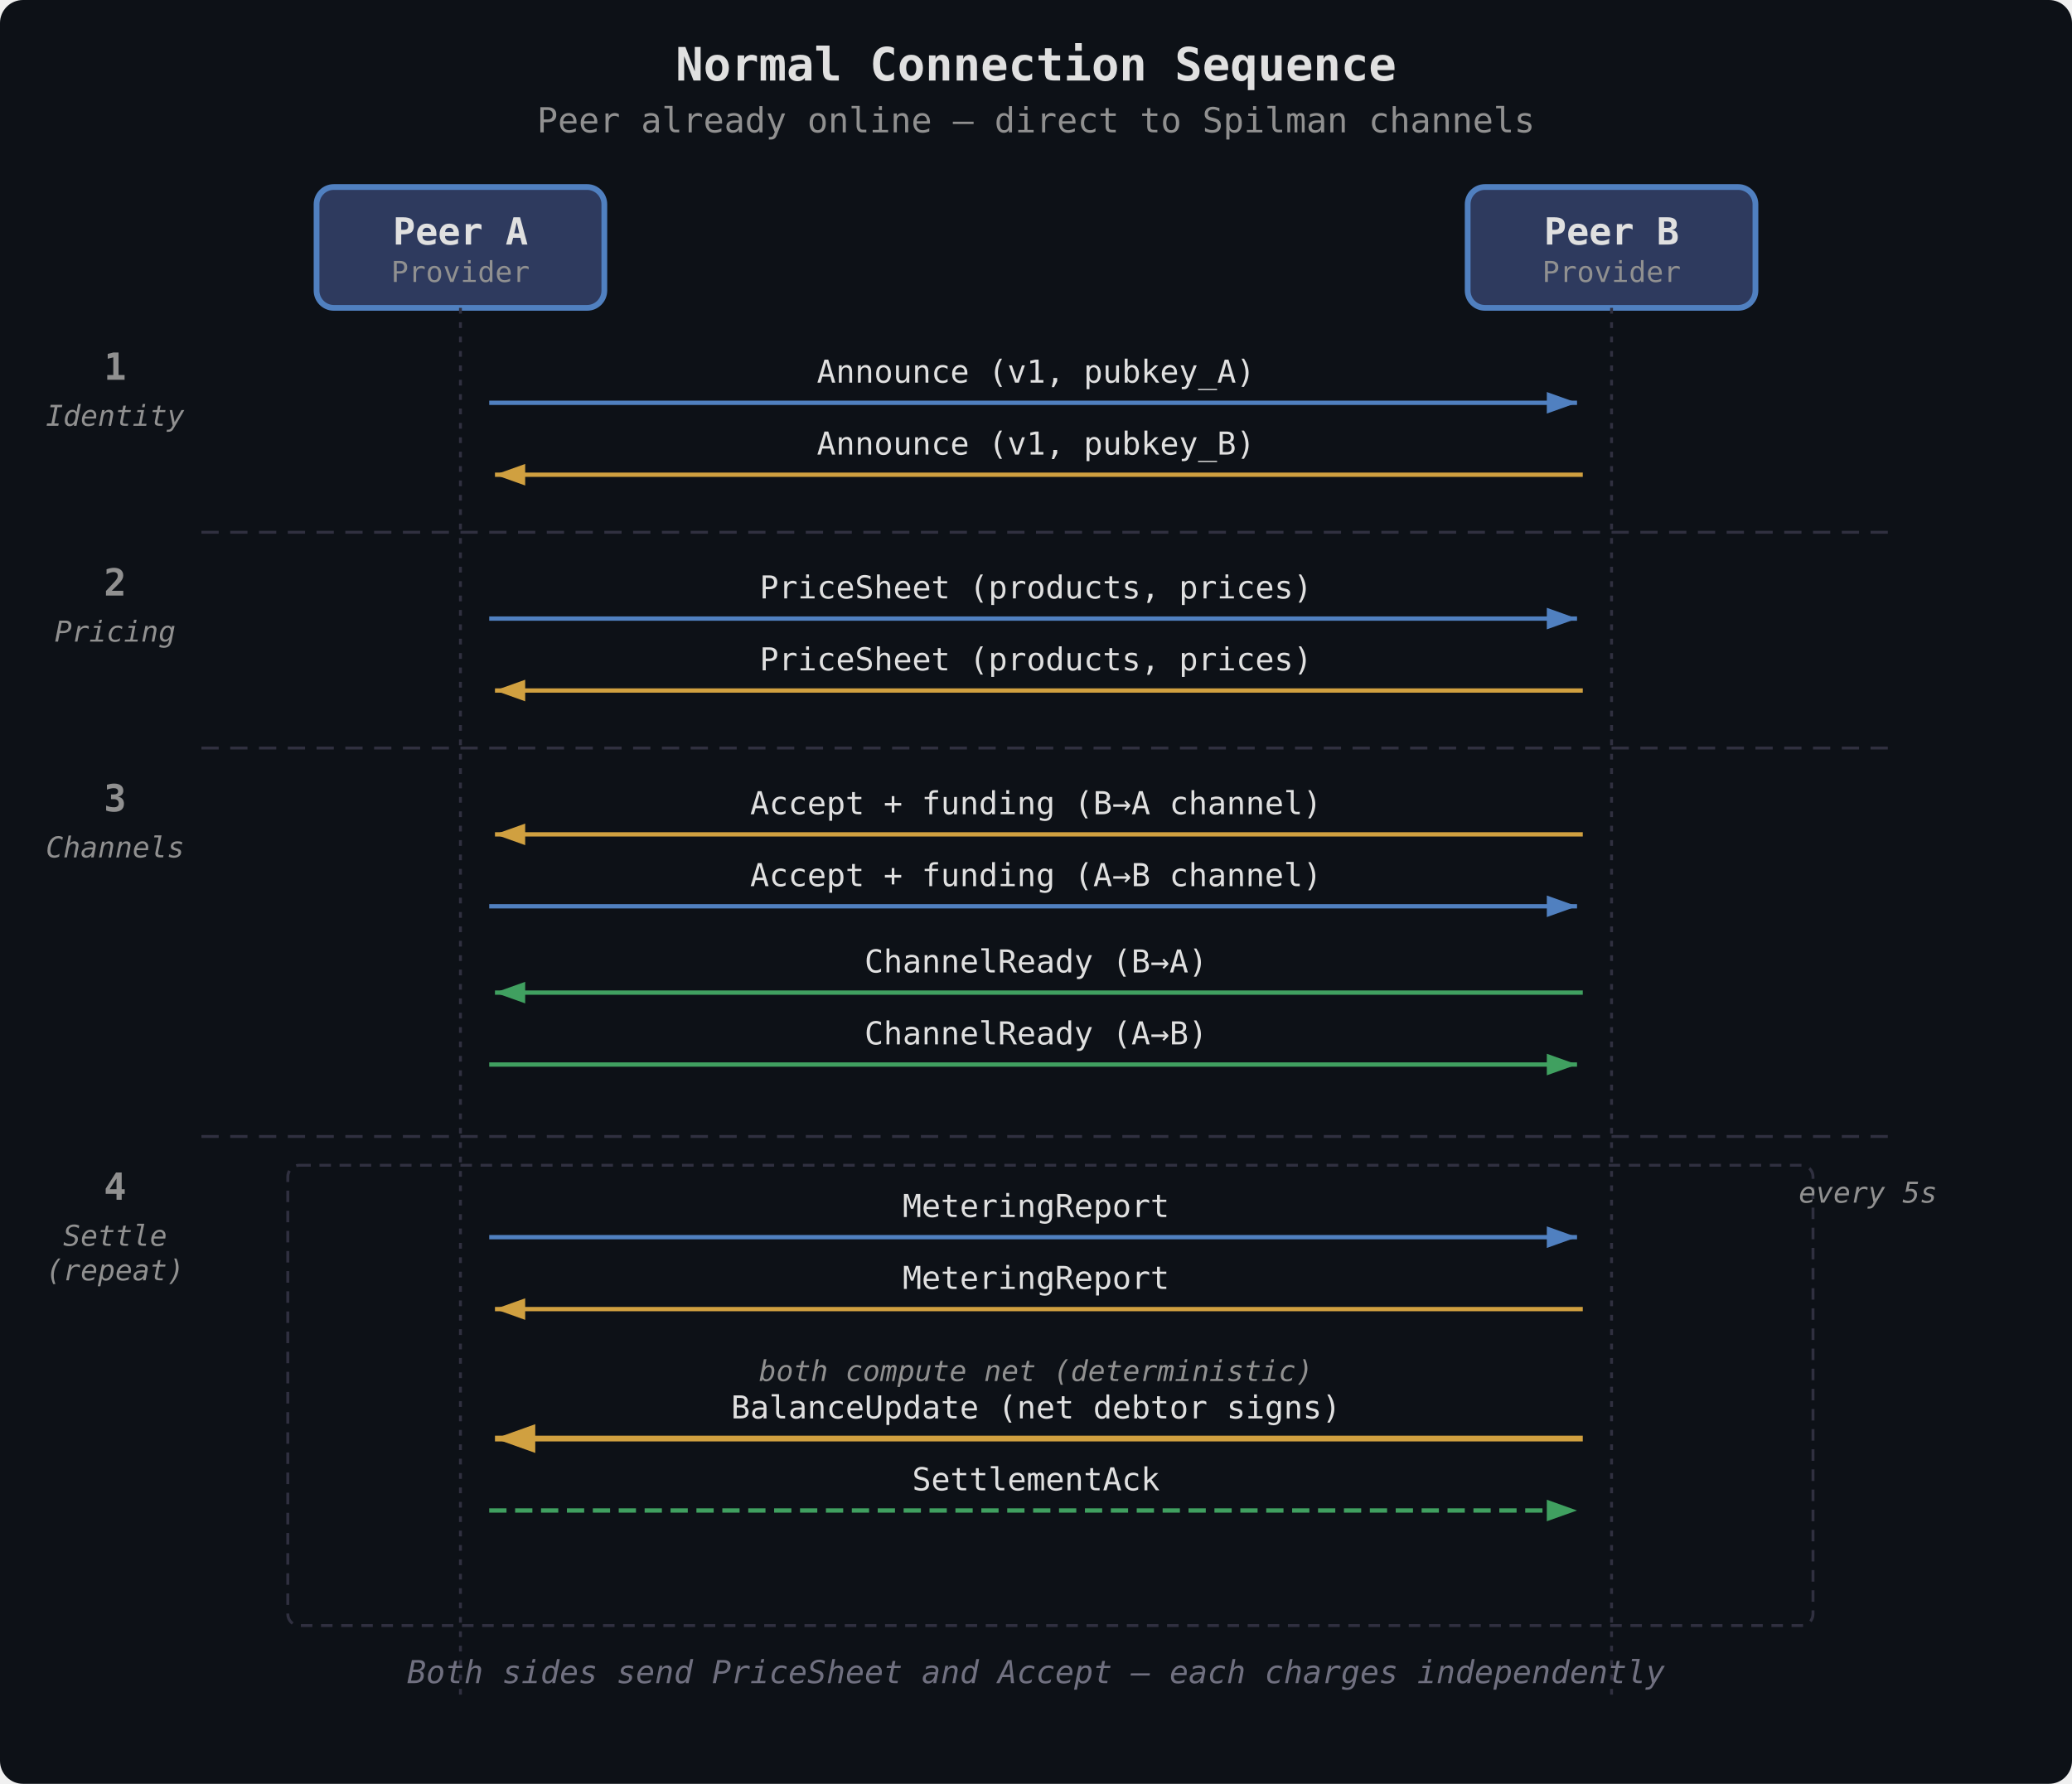
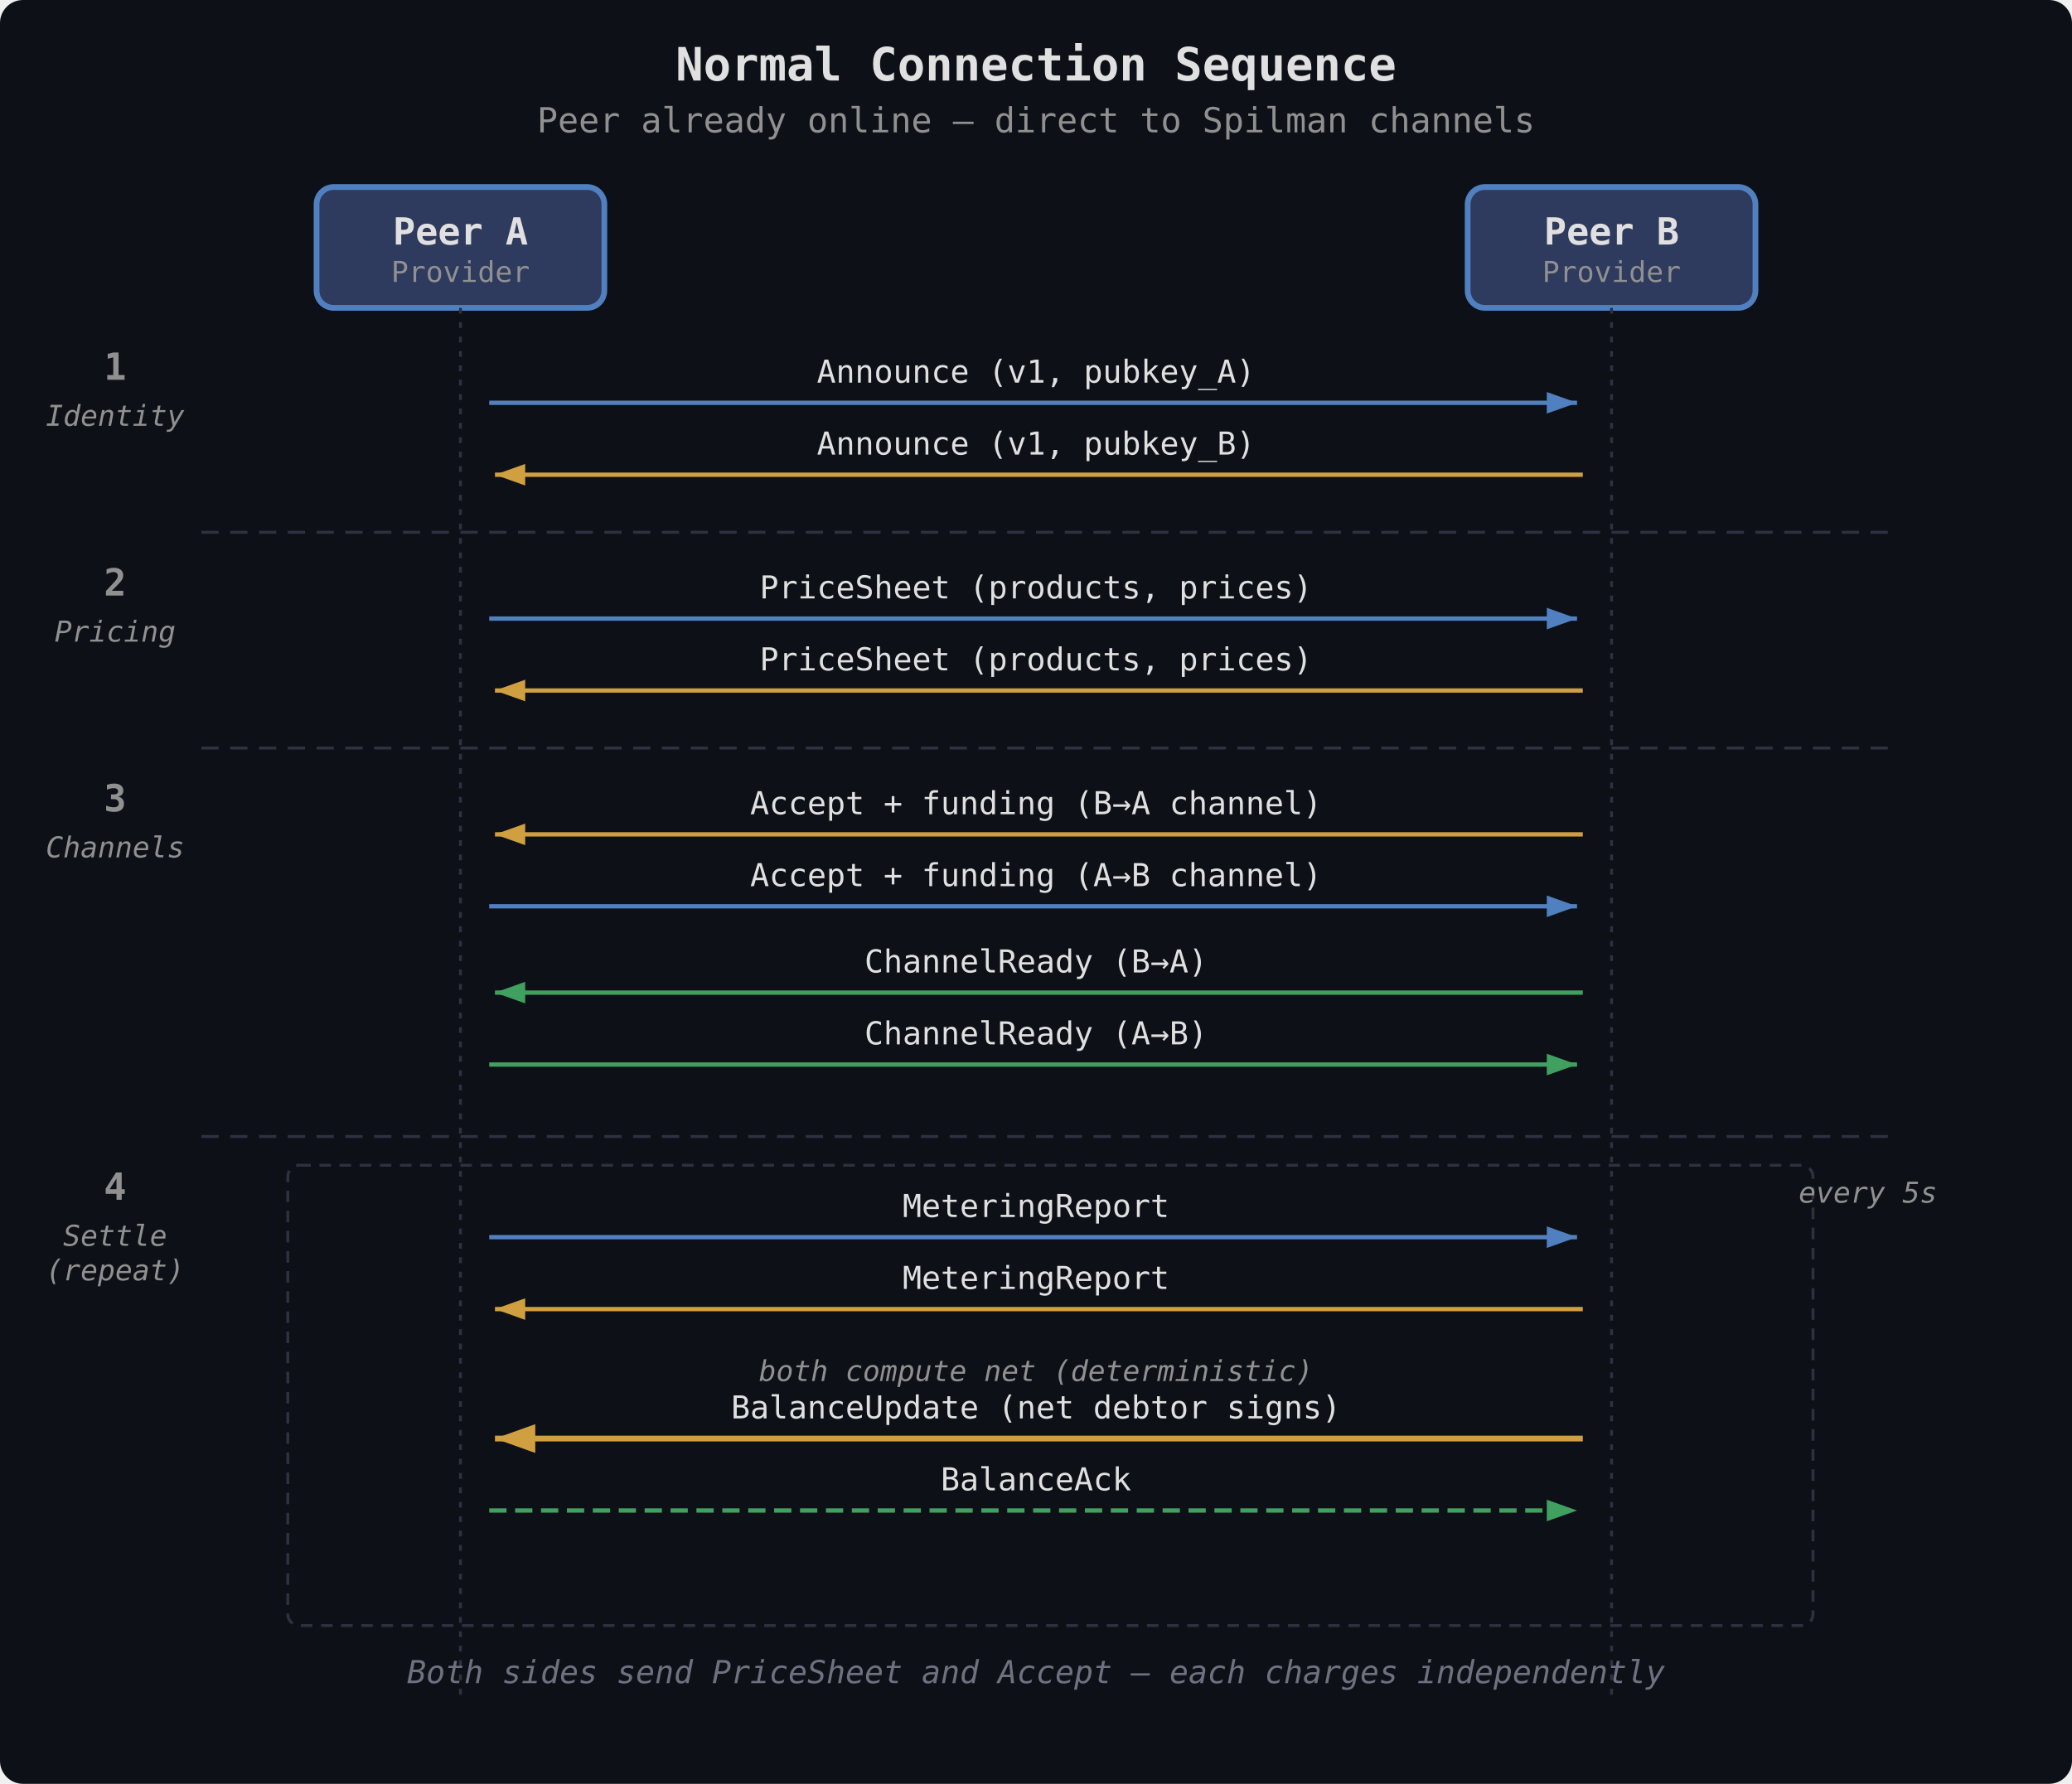
<svg xmlns="http://www.w3.org/2000/svg" viewBox="0 0 720 620" font-family="monospace" font-size="12">
  <style>
    text          { fill: #e0e0e0; }
    text.title    { font-size: 16px; font-weight: bold; }
    text.subtitle { font-size: 12px; fill: #909090; }
    text.nlabel   { font-size: 13px; font-weight: bold; }
    text.nrole    { font-size: 10px; fill: #909090; }
    text.plabel   { font-size: 13px; font-weight: bold; fill: #909090; }
    text.annot    { font-size: 10px; fill: #909090; font-style: italic; }
    text.alabel   { font-size: 11px; }
    text.caption  { font-size: 11px; fill: #707080; font-style: italic; }
    line.sep      { stroke: #303040; stroke-width: 1; stroke-dasharray: 6,4; }
    line.life     { stroke: #303040; stroke-width: 1; stroke-dasharray: 2,3; }
+ 
+     .bg           { fill: #0d1117; }
+     .callout      { fill: #151520; }
+     .node         { fill: #2e3a5e; stroke: #5080c0; }
+ 
+     @media (prefers-color-scheme: light) {
+       text          { fill: #1f2328; }
+       text.subtitle, text.nrole, text.plabel, text.annot, text.altlabel,
+       text.elabel, text.mdesc, text.tlabel { fill: #656d76; }
+       text.caption  { fill: #7c8186; }
+       line.sep, line.life { stroke: #d1d9e0; }
+       rect.alt      { stroke: #d1d9e0; }
+       .bg           { fill: #ffffff; }
+       .callout      { fill: #f6f8fa; }
+       .node, rect.node { fill: #ddf4ff; stroke: #0969da; }
+       rect.compute, rect.result { fill: #f6f8fa; }
+     }
  </style>
  <defs>
    <marker id="aR" markerWidth="7" markerHeight="5" refX="7" refY="2.5" orient="auto">
      <polygon points="0,0 7,2.5 0,5" fill="#5080c0" />
    </marker>
    <marker id="aL" markerWidth="7" markerHeight="5" refX="7" refY="2.5" orient="auto">
      <polygon points="0,0 7,2.5 0,5" fill="#d0a040" />
    </marker>
    <marker id="aG" markerWidth="7" markerHeight="5" refX="7" refY="2.5" orient="auto">
      <polygon points="0,0 7,2.5 0,5" fill="#40a060" />
    </marker>
  </defs>
-   <rect width="720" height="620" fill="#0d1117" rx="8" />
+   <rect width="720" height="620" rx="8" class="bg" />
  <text x="360" y="28" text-anchor="middle" class="title">Normal Connection Sequence</text>
  <text x="360" y="46" text-anchor="middle" class="subtitle">Peer already online — direct to Spilman channels</text>
-   <rect x="110" y="65" width="100" height="42" fill="#2e3a5e" stroke="#5080c0" stroke-width="2" rx="6" />
+   <rect x="110" y="65" width="100" height="42" class="node" stroke-width="2" rx="6" />
  <text x="160" y="85" text-anchor="middle" class="nlabel">Peer A</text>
  <text x="160" y="98" text-anchor="middle" class="nrole">Provider</text>
-   <rect x="510" y="65" width="100" height="42" fill="#2e3a5e" stroke="#5080c0" stroke-width="2" rx="6" />
+   <rect x="510" y="65" width="100" height="42" class="node" stroke-width="2" rx="6" />
  <text x="560" y="85" text-anchor="middle" class="nlabel">Peer B</text>
  <text x="560" y="98" text-anchor="middle" class="nrole">Provider</text>
  <line x1="160" y1="107" x2="160" y2="590" class="life" />
  <line x1="560" y1="107" x2="560" y2="590" class="life" />
  <text x="40" y="132" text-anchor="middle" class="plabel">1</text>
  <text x="40" y="148" text-anchor="middle" class="annot">Identity</text>
  <line x1="170" y1="140" x2="548" y2="140" stroke="#5080c0" stroke-width="1.5" marker-end="url(#aR)" />
  <text x="360" y="133" text-anchor="middle" class="alabel" fill="#5080c0">Announce (v1, pubkey_A)</text>
  <line x1="550" y1="165" x2="172" y2="165" stroke="#d0a040" stroke-width="1.5" marker-end="url(#aL)" />
  <text x="360" y="158" text-anchor="middle" class="alabel" fill="#d0a040">Announce (v1, pubkey_B)</text>
  <line x1="70" y1="185" x2="660" y2="185" class="sep" />
  <text x="40" y="207" text-anchor="middle" class="plabel">2</text>
  <text x="40" y="223" text-anchor="middle" class="annot">Pricing</text>
  <line x1="170" y1="215" x2="548" y2="215" stroke="#5080c0" stroke-width="1.5" marker-end="url(#aR)" />
  <text x="360" y="208" text-anchor="middle" class="alabel" fill="#5080c0">PriceSheet (products, prices)</text>
  <line x1="550" y1="240" x2="172" y2="240" stroke="#d0a040" stroke-width="1.5" marker-end="url(#aL)" />
  <text x="360" y="233" text-anchor="middle" class="alabel" fill="#d0a040">PriceSheet (products, prices)</text>
  <line x1="70" y1="260" x2="660" y2="260" class="sep" />
  <text x="40" y="282" text-anchor="middle" class="plabel">3</text>
  <text x="40" y="298" text-anchor="middle" class="annot">Channels</text>
  <line x1="550" y1="290" x2="172" y2="290" stroke="#d0a040" stroke-width="1.5" marker-end="url(#aL)" />
  <text x="360" y="283" text-anchor="middle" class="alabel" fill="#d0a040">Accept + funding (B→A channel)</text>
  <line x1="170" y1="315" x2="548" y2="315" stroke="#5080c0" stroke-width="1.5" marker-end="url(#aR)" />
  <text x="360" y="308" text-anchor="middle" class="alabel" fill="#5080c0">Accept + funding (A→B channel)</text>
  <line x1="550" y1="345" x2="172" y2="345" stroke="#40a060" stroke-width="1.5" marker-end="url(#aG)" />
  <text x="360" y="338" text-anchor="middle" class="alabel" fill="#40a060">ChannelReady (B→A)</text>
  <line x1="170" y1="370" x2="548" y2="370" stroke="#40a060" stroke-width="1.5" marker-end="url(#aG)" />
  <text x="360" y="363" text-anchor="middle" class="alabel" fill="#40a060">ChannelReady (A→B)</text>
  <line x1="70" y1="395" x2="660" y2="395" class="sep" />
  <text x="40" y="417" text-anchor="middle" class="plabel">4</text>
  <text x="40" y="433" text-anchor="middle" class="annot">Settle</text>
  <text x="40" y="445" text-anchor="middle" class="annot">(repeat)</text>
  <rect x="100" y="405" width="530" height="160" rx="4" fill="none" stroke="#303040" stroke-width="1" stroke-dasharray="4,3" />
  <text x="625" y="418" text-anchor="start" class="annot">every 5s</text>
  <line x1="170" y1="430" x2="548" y2="430" stroke="#5080c0" stroke-width="1.5" marker-end="url(#aR)" />
  <text x="360" y="423" text-anchor="middle" class="alabel" fill="#5080c0">MeteringReport</text>
  <line x1="550" y1="455" x2="172" y2="455" stroke="#d0a040" stroke-width="1.5" marker-end="url(#aL)" />
  <text x="360" y="448" text-anchor="middle" class="alabel" fill="#d0a040">MeteringReport</text>
  <text x="360" y="480" text-anchor="middle" class="annot">both compute net (deterministic)</text>
  <line x1="550" y1="500" x2="172" y2="500" stroke="#d0a040" stroke-width="2" marker-end="url(#aL)" />
  <text x="360" y="493" text-anchor="middle" class="alabel" fill="#d0a040">BalanceUpdate (net debtor signs)</text>
  <line x1="170" y1="525" x2="548" y2="525" stroke="#40a060" stroke-width="1.5" stroke-dasharray="6,3" marker-end="url(#aG)" />
-   <text x="360" y="518" text-anchor="middle" class="alabel" fill="#40a060">SettlementAck</text>
+   <text x="360" y="518" text-anchor="middle" class="alabel" fill="#40a060">BalanceAck</text>
  <text x="360" y="585" text-anchor="middle" class="caption">Both sides send PriceSheet and Accept — each charges independently</text>
</svg>
